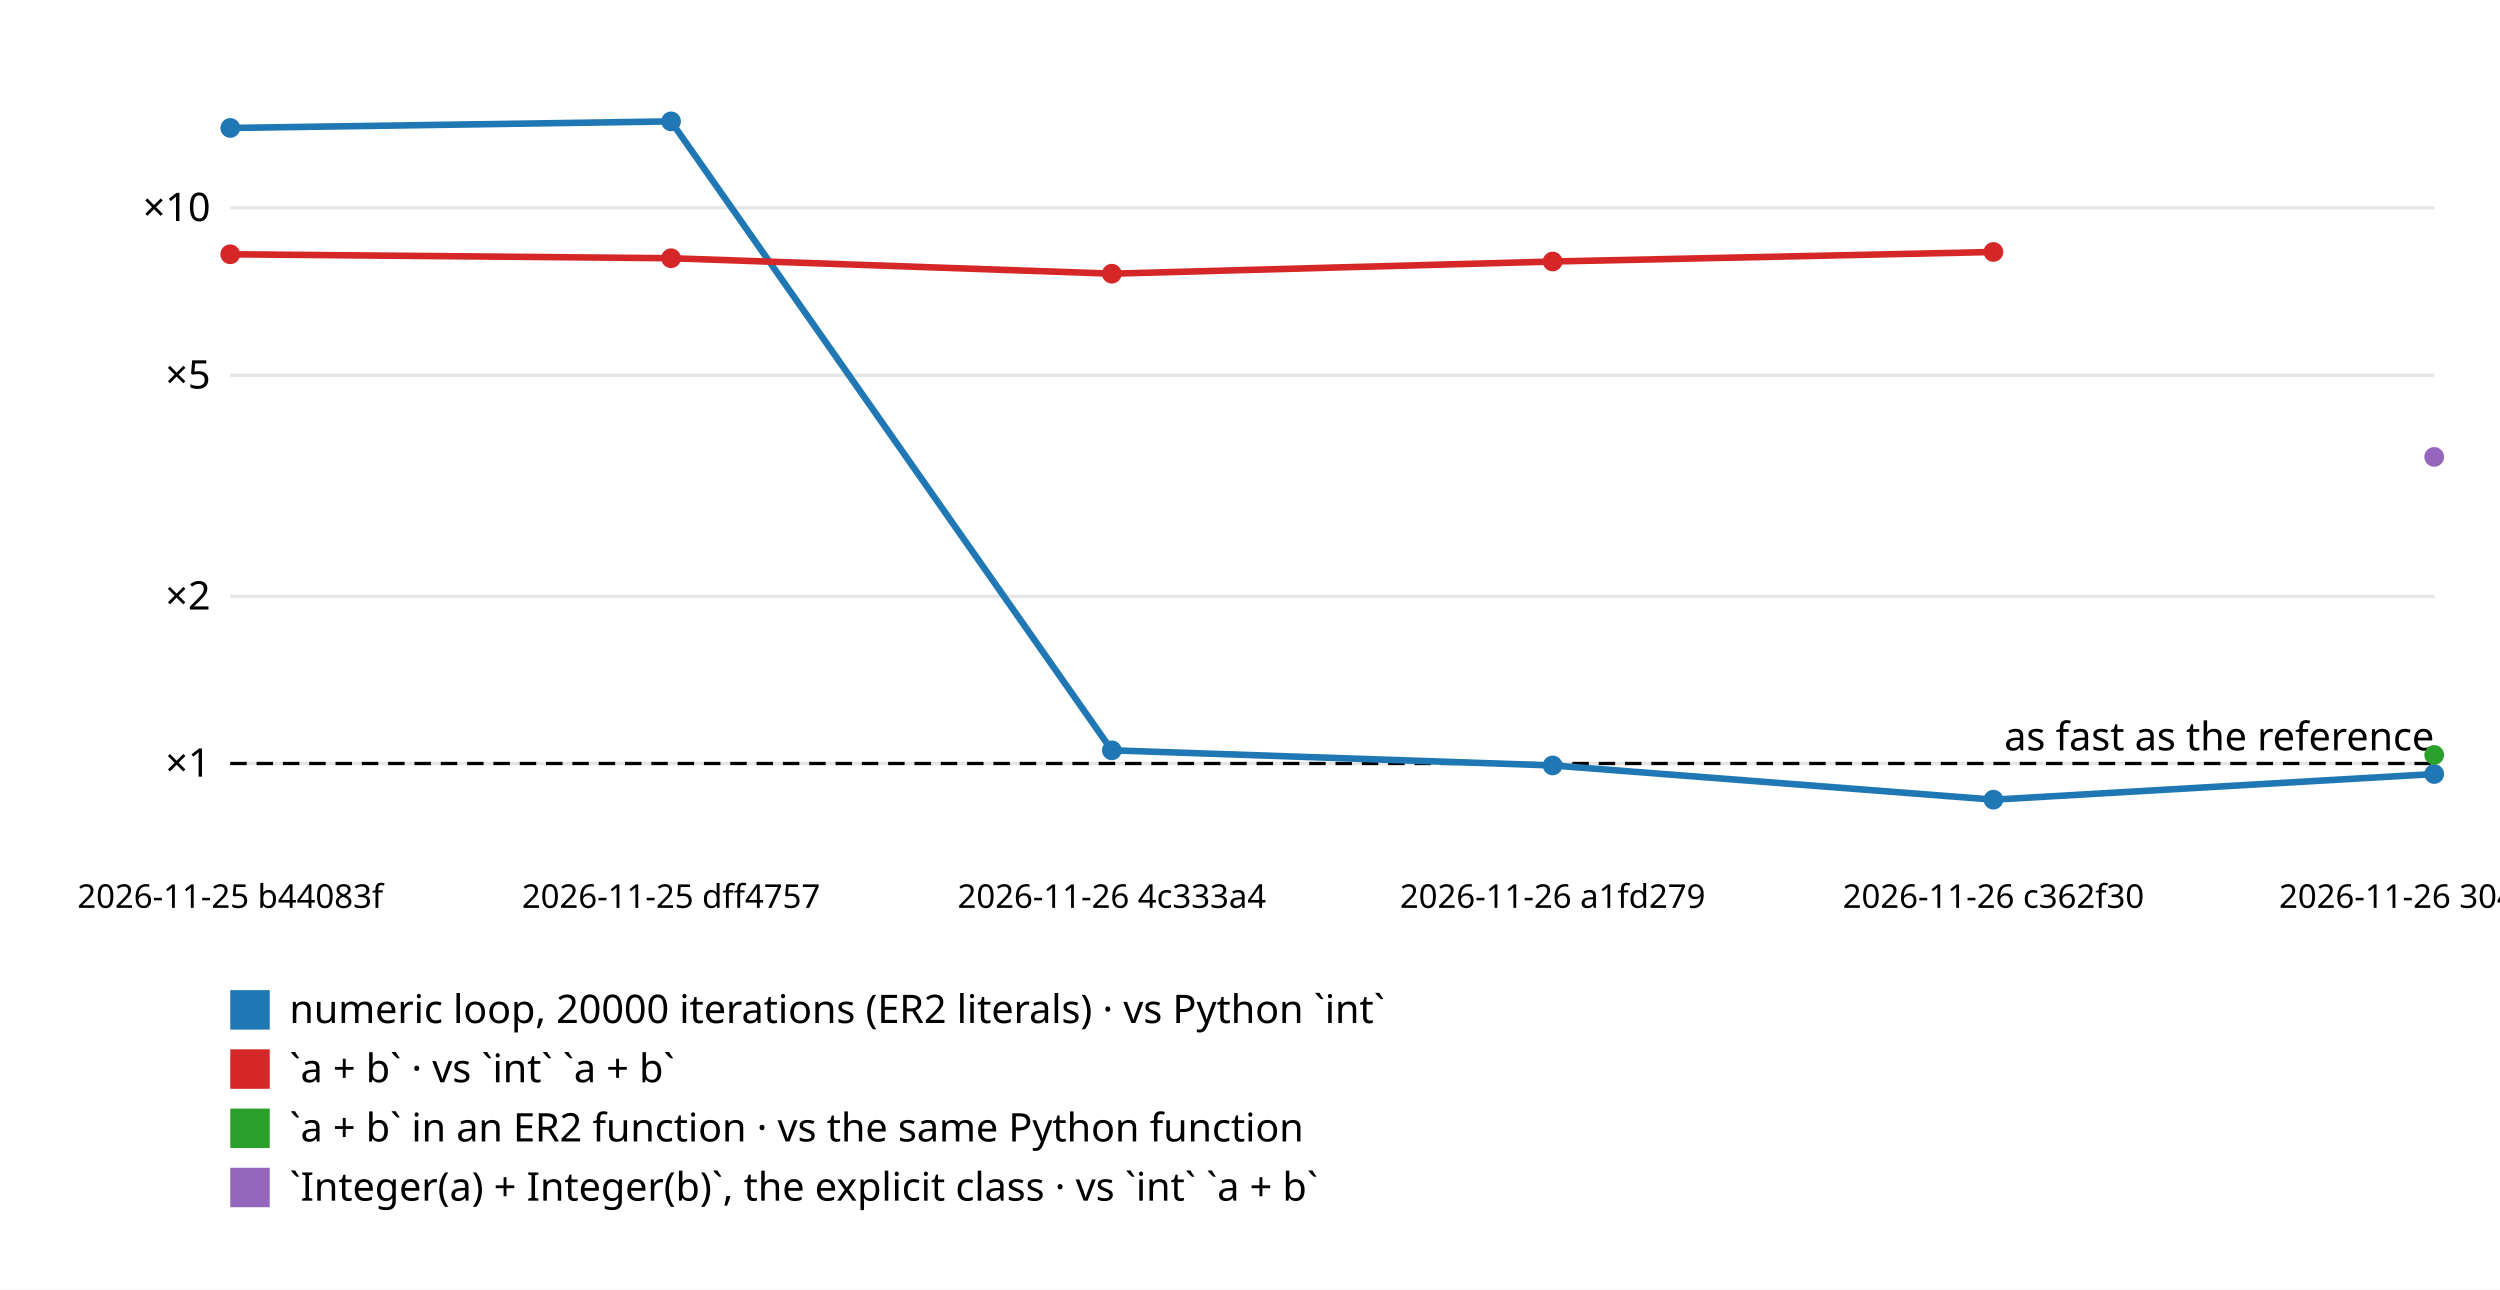
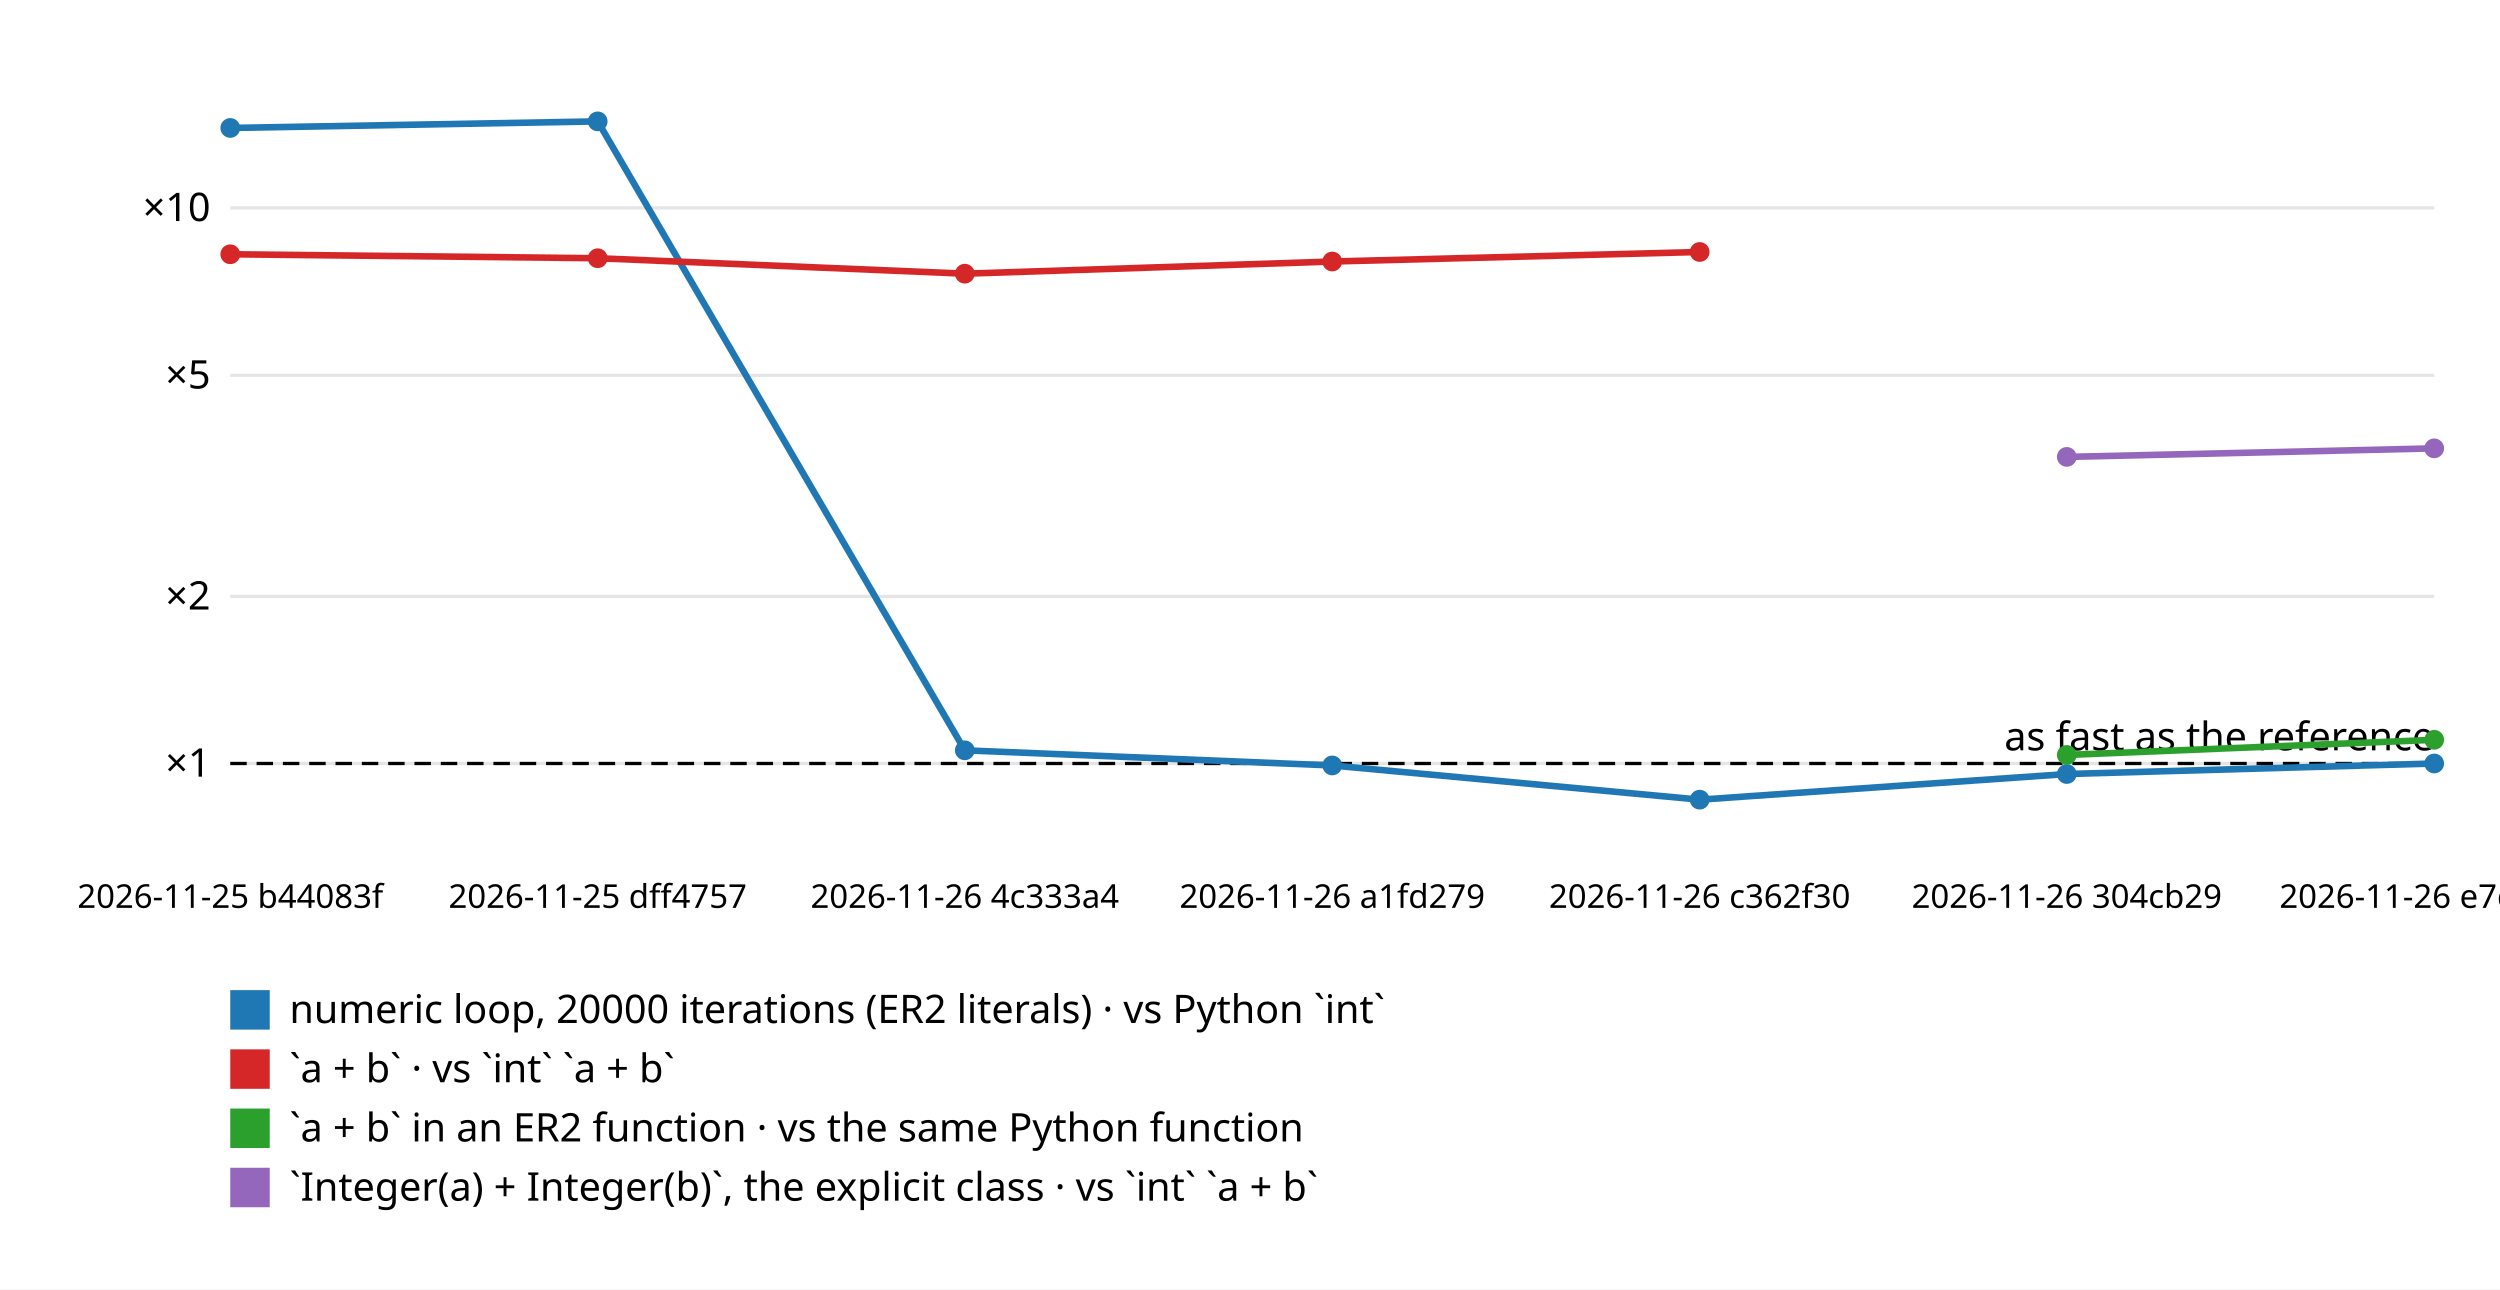
<svg xmlns="http://www.w3.org/2000/svg" width="760" height="392" font-family="sans-serif" font-size="12">
  <rect width="760" height="392" fill="white" />
  <line x1="70" x2="740" y1="232.1" y2="232.1" stroke="#e5e5e5" />
  <text x="64" y="236.1" text-anchor="end">×1</text>
  <line x1="70" x2="740" y1="181.3" y2="181.3" stroke="#e5e5e5" />
  <text x="64" y="185.3" text-anchor="end">×2</text>
  <line x1="70" x2="740" y1="114.1" y2="114.1" stroke="#e5e5e5" />
  <text x="64" y="118.1" text-anchor="end">×5</text>
  <line x1="70" x2="740" y1="63.2" y2="63.2" stroke="#e5e5e5" />
  <text x="64" y="67.2" text-anchor="end">×10</text>
  <line x1="70" x2="740" y1="232.1" y2="232.1" stroke="black" stroke-dasharray="5 3" />
  <text x="740" y="228.1" text-anchor="end">as fast as the reference</text>
  <text x="70.0" y="276" text-anchor="middle" font-size="10">2026-11-25 b44083f</text>
-   <text x="204.0" y="276" text-anchor="middle" font-size="10">2026-11-25 dff4757</text>
-   <text x="338.0" y="276" text-anchor="middle" font-size="10">2026-11-26 4c333a4</text>
-   <text x="472.0" y="276" text-anchor="middle" font-size="10">2026-11-26 a1fd279</text>
-   <text x="606.0" y="276" text-anchor="middle" font-size="10">2026-11-26 c362f30</text>
-   <text x="740.0" y="276" text-anchor="middle" font-size="10">2026-11-26 304cb29</text>
-   <polyline points="70.0,38.9 204.0,36.9 338.0,228.1 472.0,232.7 606.0,243.1 740.0,235.3" fill="none" stroke="#1f77b4" stroke-width="2" />
+   <text x="181.7" y="276" text-anchor="middle" font-size="10">2026-11-25 dff4757</text>
+   <text x="293.3" y="276" text-anchor="middle" font-size="10">2026-11-26 4c333a4</text>
+   <text x="405.0" y="276" text-anchor="middle" font-size="10">2026-11-26 a1fd279</text>
+   <text x="516.7" y="276" text-anchor="middle" font-size="10">2026-11-26 c362f30</text>
+   <text x="628.3" y="276" text-anchor="middle" font-size="10">2026-11-26 304cb29</text>
+   <text x="740.0" y="276" text-anchor="middle" font-size="10">2026-11-26 e7c4ba9</text>
+   <polyline points="70.0,38.9 181.7,36.9 293.3,228.1 405.0,232.7 516.7,243.1 628.3,235.3 740.0,232.1" fill="none" stroke="#1f77b4" stroke-width="2" />
  <circle cx="70.0" cy="38.9" r="3" fill="#1f77b4" />
-   <circle cx="204.0" cy="36.9" r="3" fill="#1f77b4" />
-   <circle cx="338.0" cy="228.1" r="3" fill="#1f77b4" />
-   <circle cx="472.0" cy="232.7" r="3" fill="#1f77b4" />
-   <circle cx="606.0" cy="243.1" r="3" fill="#1f77b4" />
-   <circle cx="740.0" cy="235.3" r="3" fill="#1f77b4" />
+   <circle cx="181.7" cy="36.9" r="3" fill="#1f77b4" />
+   <circle cx="293.3" cy="228.1" r="3" fill="#1f77b4" />
+   <circle cx="405.0" cy="232.7" r="3" fill="#1f77b4" />
+   <circle cx="516.7" cy="243.1" r="3" fill="#1f77b4" />
+   <circle cx="628.3" cy="235.3" r="3" fill="#1f77b4" />
+   <circle cx="740.0" cy="232.1" r="3" fill="#1f77b4" />
  <rect x="70" y="301" width="12" height="12" fill="#1f77b4" />
  <text x="88" y="311">numeric loop, 20000 iterations (ER2 literals) · vs Python `int`</text>
-   <polyline points="70.0,77.3 204.0,78.5 338.0,83.2 472.0,79.5 606.0,76.6" fill="none" stroke="#d62728" stroke-width="2" />
+   <polyline points="70.0,77.3 181.7,78.5 293.3,83.2 405.0,79.5 516.7,76.6" fill="none" stroke="#d62728" stroke-width="2" />
  <circle cx="70.0" cy="77.3" r="3" fill="#d62728" />
-   <circle cx="204.0" cy="78.5" r="3" fill="#d62728" />
-   <circle cx="338.0" cy="83.2" r="3" fill="#d62728" />
-   <circle cx="472.0" cy="79.5" r="3" fill="#d62728" />
-   <circle cx="606.0" cy="76.6" r="3" fill="#d62728" />
+   <circle cx="181.7" cy="78.5" r="3" fill="#d62728" />
+   <circle cx="293.3" cy="83.2" r="3" fill="#d62728" />
+   <circle cx="405.0" cy="79.5" r="3" fill="#d62728" />
+   <circle cx="516.7" cy="76.6" r="3" fill="#d62728" />
  <rect x="70" y="319" width="12" height="12" fill="#d62728" />
  <text x="88" y="329">`a + b` · vs `int` `a + b`</text>
-   <circle cx="740.0" cy="229.5" r="3" fill="#2ca02c" />
+   <polyline points="628.3,229.5 740.0,224.9" fill="none" stroke="#2ca02c" stroke-width="2" />
+   <circle cx="628.3" cy="229.5" r="3" fill="#2ca02c" />
+   <circle cx="740.0" cy="224.9" r="3" fill="#2ca02c" />
  <rect x="70" y="337" width="12" height="12" fill="#2ca02c" />
  <text x="88" y="347">`a + b` in an ER2 function · vs the same Python function</text>
-   <circle cx="740.0" cy="138.9" r="3" fill="#9467bd" />
+   <polyline points="628.3,138.9 740.0,136.3" fill="none" stroke="#9467bd" stroke-width="2" />
+   <circle cx="628.3" cy="138.9" r="3" fill="#9467bd" />
+   <circle cx="740.0" cy="136.3" r="3" fill="#9467bd" />
  <rect x="70" y="355" width="12" height="12" fill="#9467bd" />
  <text x="88" y="365">`Integer(a) + Integer(b)`, the explicit class · vs `int` `a + b`</text>
</svg>
